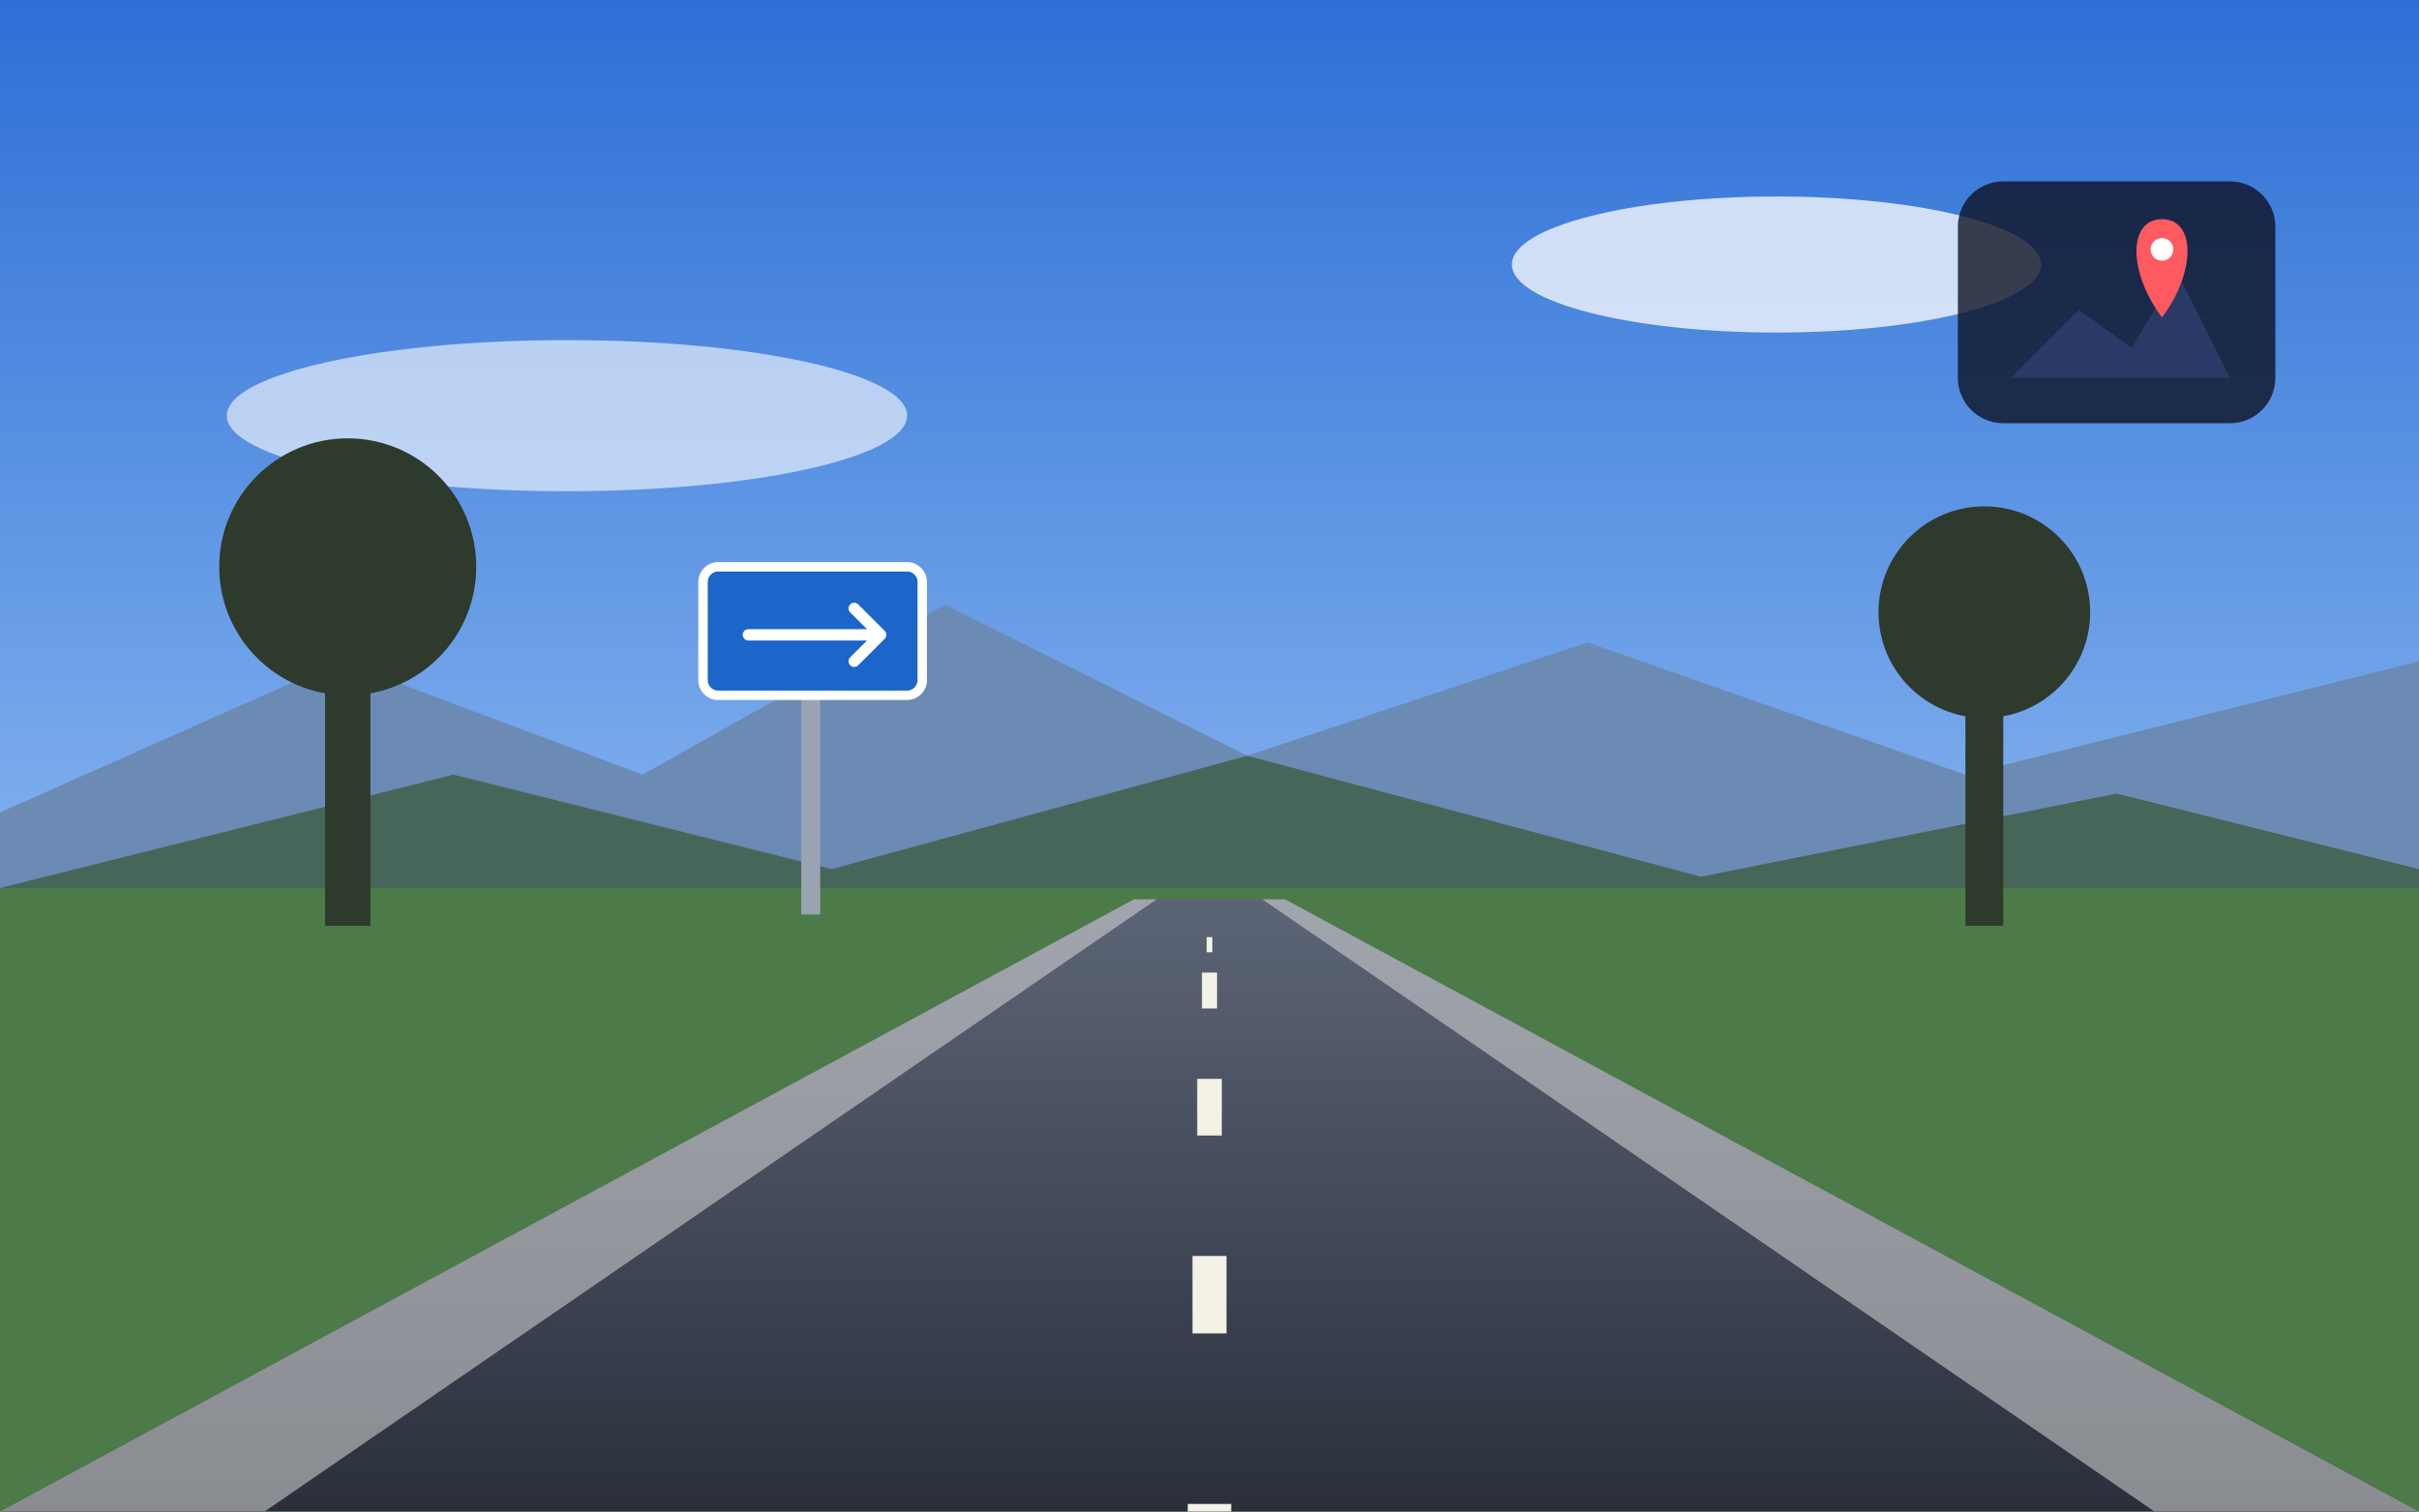
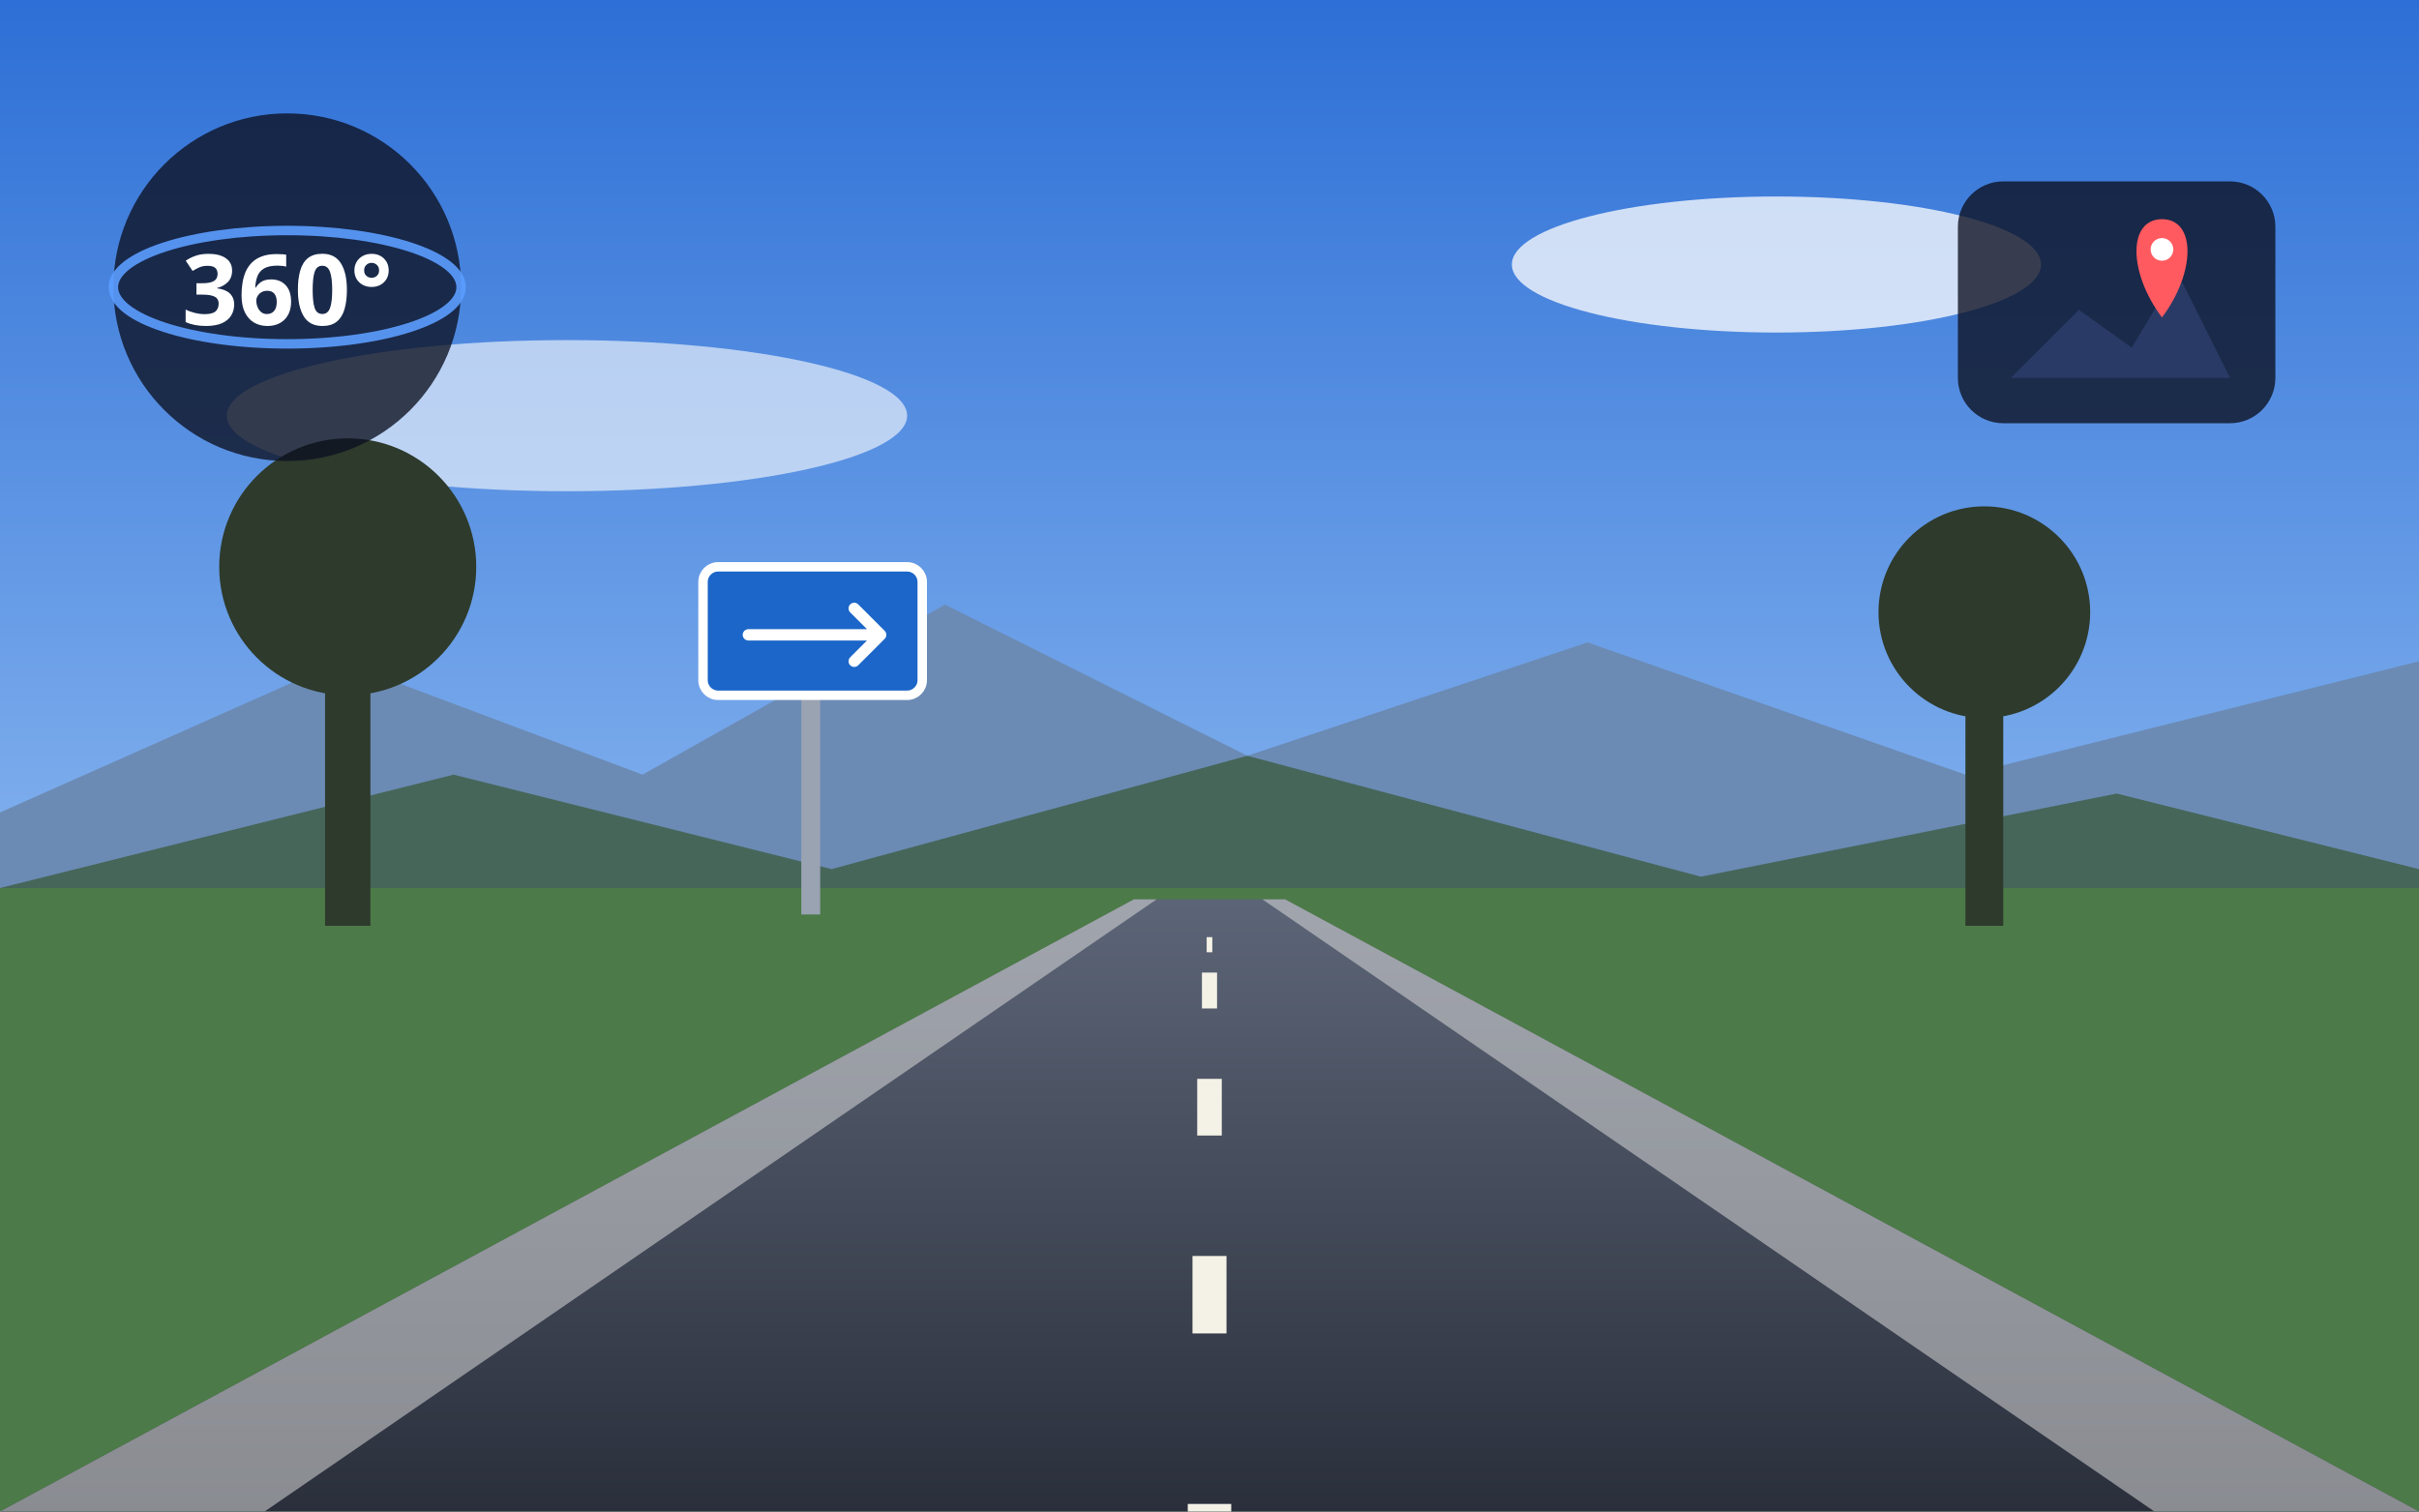
<svg xmlns="http://www.w3.org/2000/svg" viewBox="0 0 640 400" preserveAspectRatio="xMidYMid slice">
  <defs>
    <linearGradient id="sky" x1="0" y1="0" x2="0" y2="1">
      <stop offset="0" stop-color="#2d6fd6" />
      <stop offset="1" stop-color="#bfe0ff" />
    </linearGradient>
    <linearGradient id="rd" x1="0" y1="0" x2="0" y2="1">
      <stop offset="0" stop-color="#5c6577" />
      <stop offset="1" stop-color="#2a2f3b" />
    </linearGradient>
  </defs>
  <rect width="640" height="400" fill="url(#sky)" />
  <ellipse cx="470" cy="70" rx="70" ry="18" fill="#fff" opacity=".75" />
  <ellipse cx="150" cy="110" rx="90" ry="20" fill="#fff" opacity=".6" />
  <path d="M0 215L90 175L170 205L250 160L330 200L420 170L520 205L640 175V240H0Z" fill="#6b8bb5" />
  <path d="M0 235L120 205L220 230L330 200L450 232L560 210L640 230V250H0Z" fill="#46665a" />
  <rect y="235" width="640" height="165" fill="#4c7a48" />
  <path d="M300 238H340L640 400H0Z" fill="url(#rd)" />
  <path d="M318 240L322 240L330 400H310Z" fill="#f2c94c" opacity=".0" />
  <rect x="319.25" y="248" width="1.5" height="4" fill="#f4f1e6" />
  <rect x="318" y="257.375" width="4" height="9.5" fill="#f4f1e6" />
  <rect x="316.75" y="285.5" width="6.5" height="15" fill="#f4f1e6" />
  <rect x="315.5" y="332.375" width="9" height="20.5" fill="#f4f1e6" />
  <rect x="314.25" y="398" width="11.5" height="26" fill="#f4f1e6" />
  <path d="M300 238L0 400H70L306 238Z" fill="#d9d9d9" opacity=".55" />
  <path d="M340 238L640 400H570L334 238Z" fill="#d9d9d9" opacity=".55" />
  <g fill="#2d3a2c">
    <rect x="86" y="165" width="12" height="80" />
    <circle cx="92" cy="150" r="34" />
    <rect x="520" y="175" width="10" height="70" />
    <circle cx="525" cy="162" r="28" />
  </g>
  <g>
    <rect x="212" y="160" width="5" height="82" fill="#9aa3b2" />
    <rect x="186" y="150" width="58" height="34" rx="4" fill="#1b66c8" stroke="#fff" stroke-width="2.5" />
    <path d="M198 168H232M226 161l7 7-7 7" stroke="#fff" stroke-width="3" fill="none" stroke-linecap="round" stroke-linejoin="round" />
  </g>
  <g transform="translate(560 78)">
    <rect x="-42" y="-30" width="84" height="64" rx="12" fill="#0b1020" opacity=".78" />
    <path d="M-28 22L-10 4L4 14L16 -6L30 22Z" fill="#2a3a66" />
    <g transform="translate(12 -8)">
      <path d="M0 14C-9 2 -9 -12 0 -12S9 2 0 14Z" fill="#ff5a5f" transform="translate(0 0)" />
      <circle cy="-4" r="3" fill="#fff" />
    </g>
  </g>
+   <g transform="translate(76 76)">
+     <circle r="46" fill="#0b1020" opacity=".78" />
+     <ellipse rx="46" ry="15" fill="none" stroke="#5b9dff" stroke-width="2.5" opacity=".9" />
+     <text y="10" text-anchor="middle" font-family="system-ui,sans-serif" font-weight="700" font-size="26" fill="#fff">360°</text>
+   </g>
</svg>
